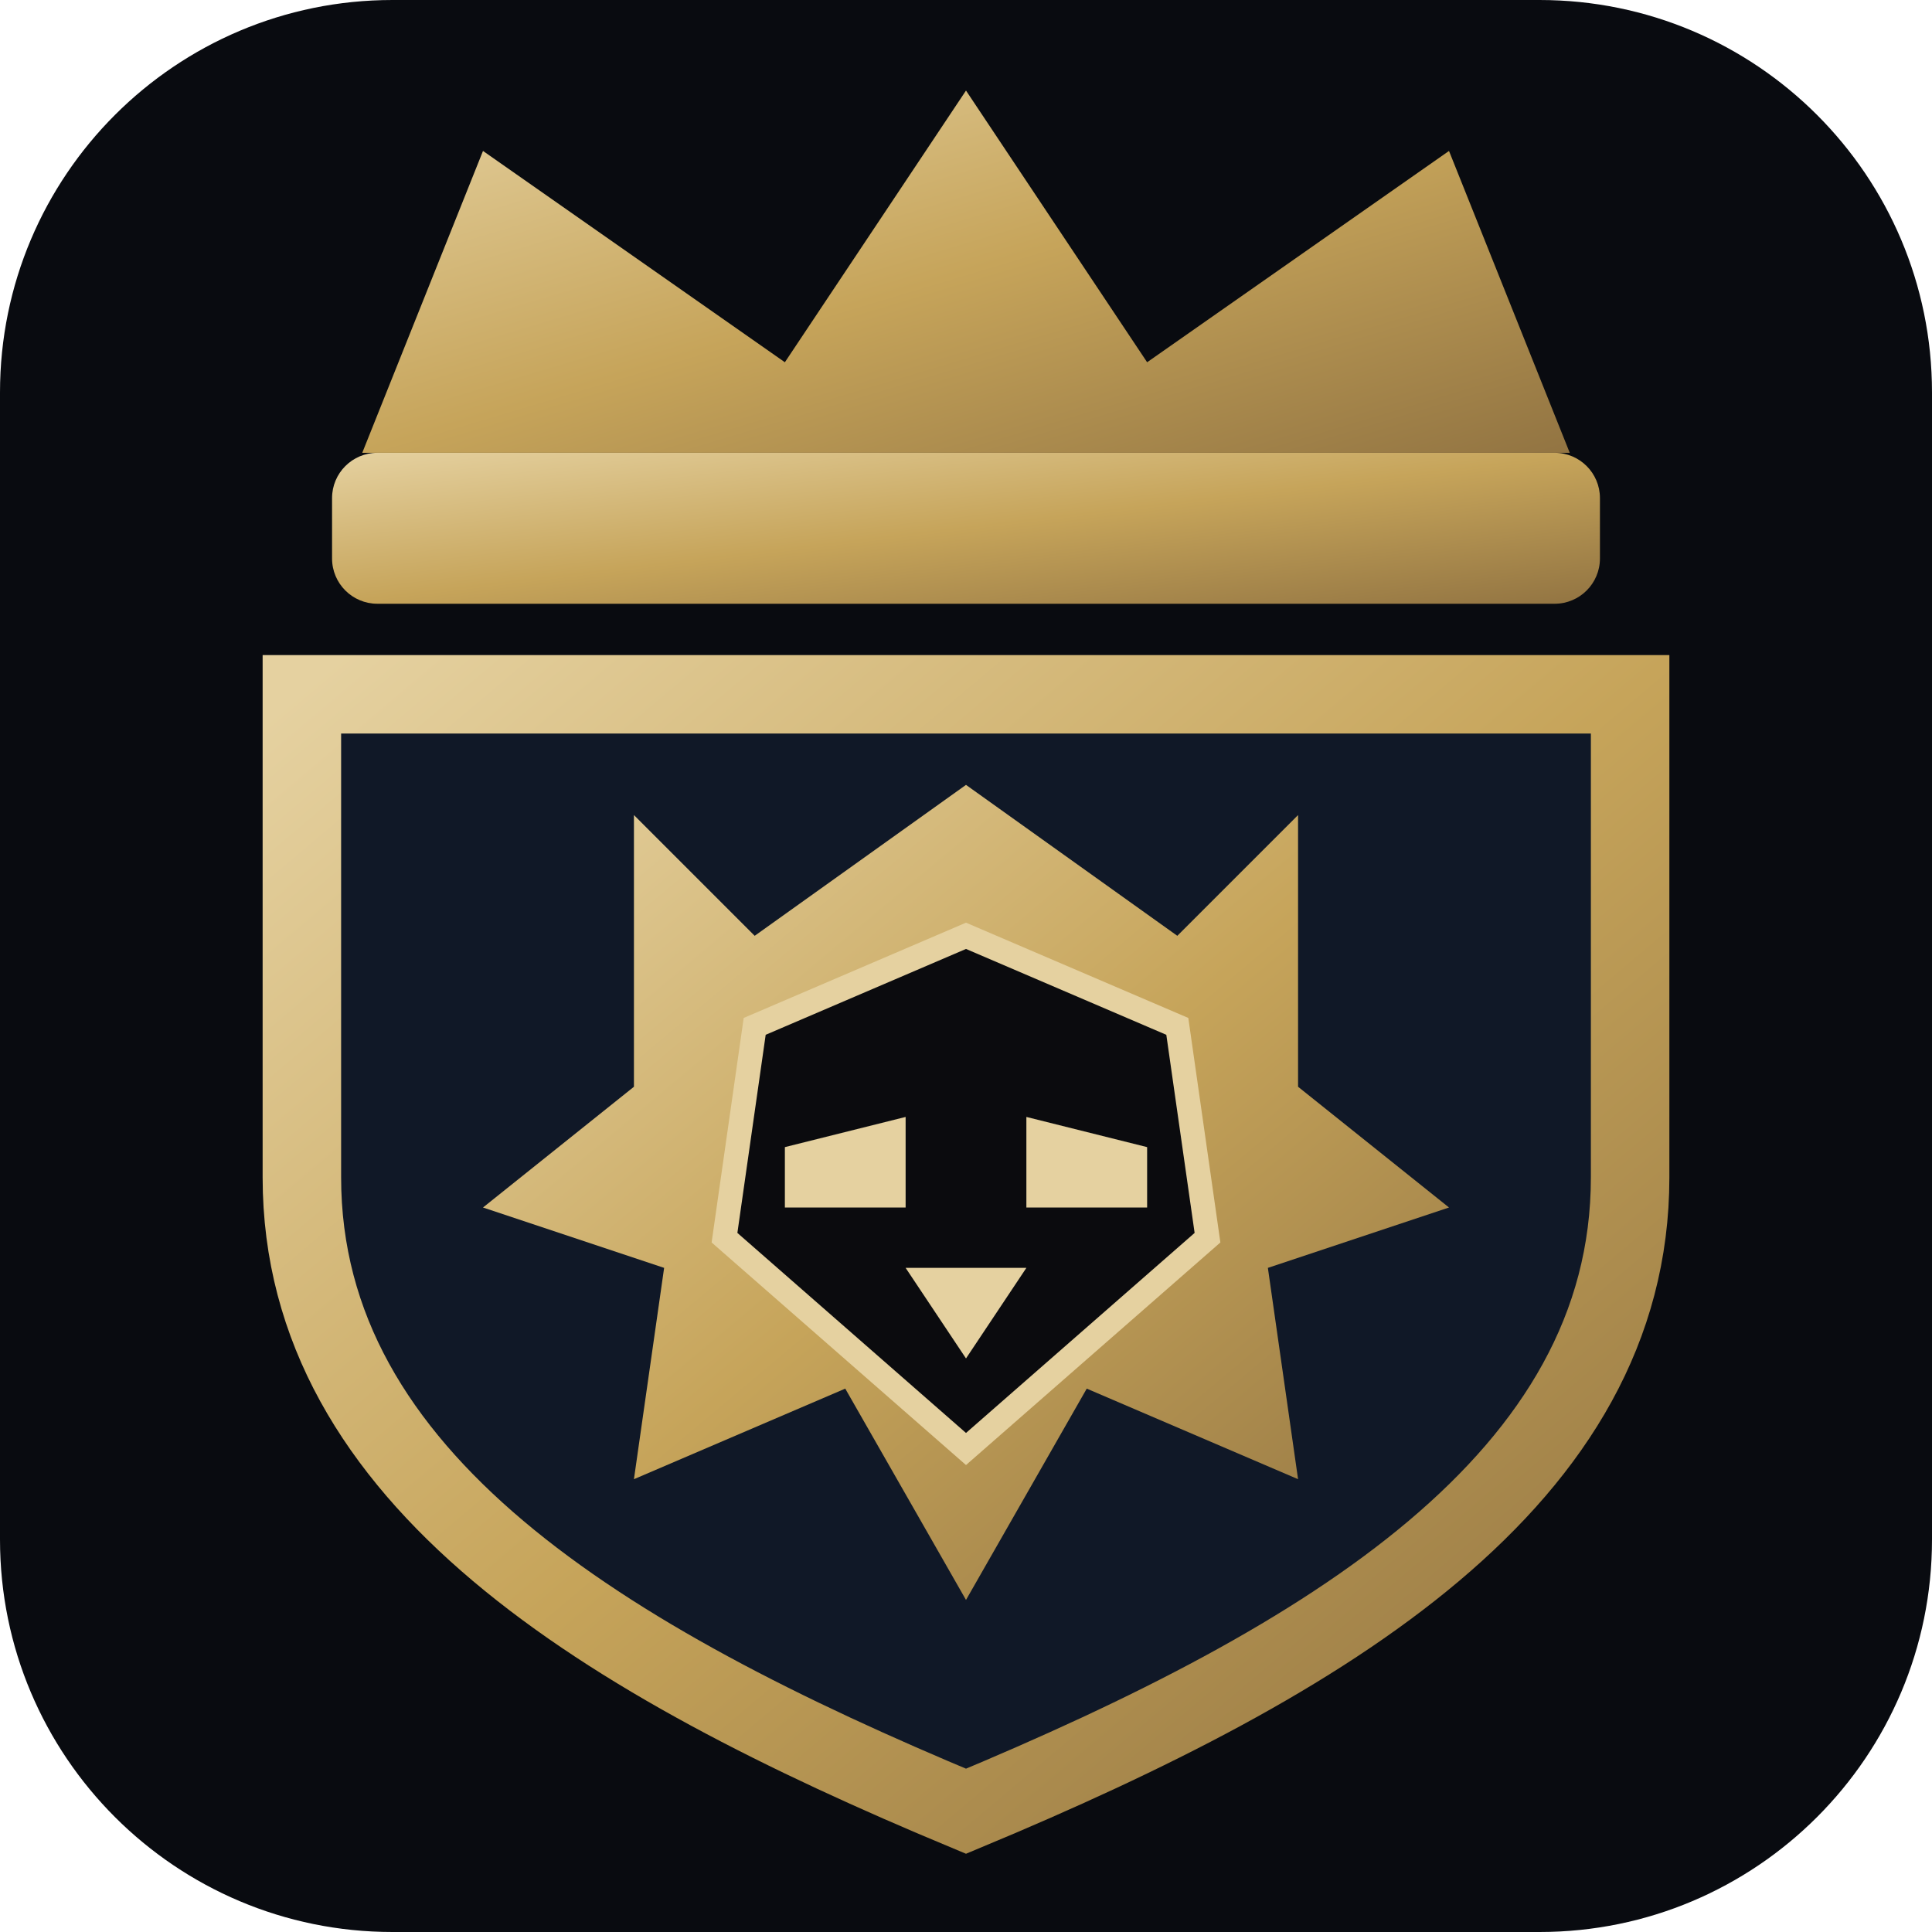
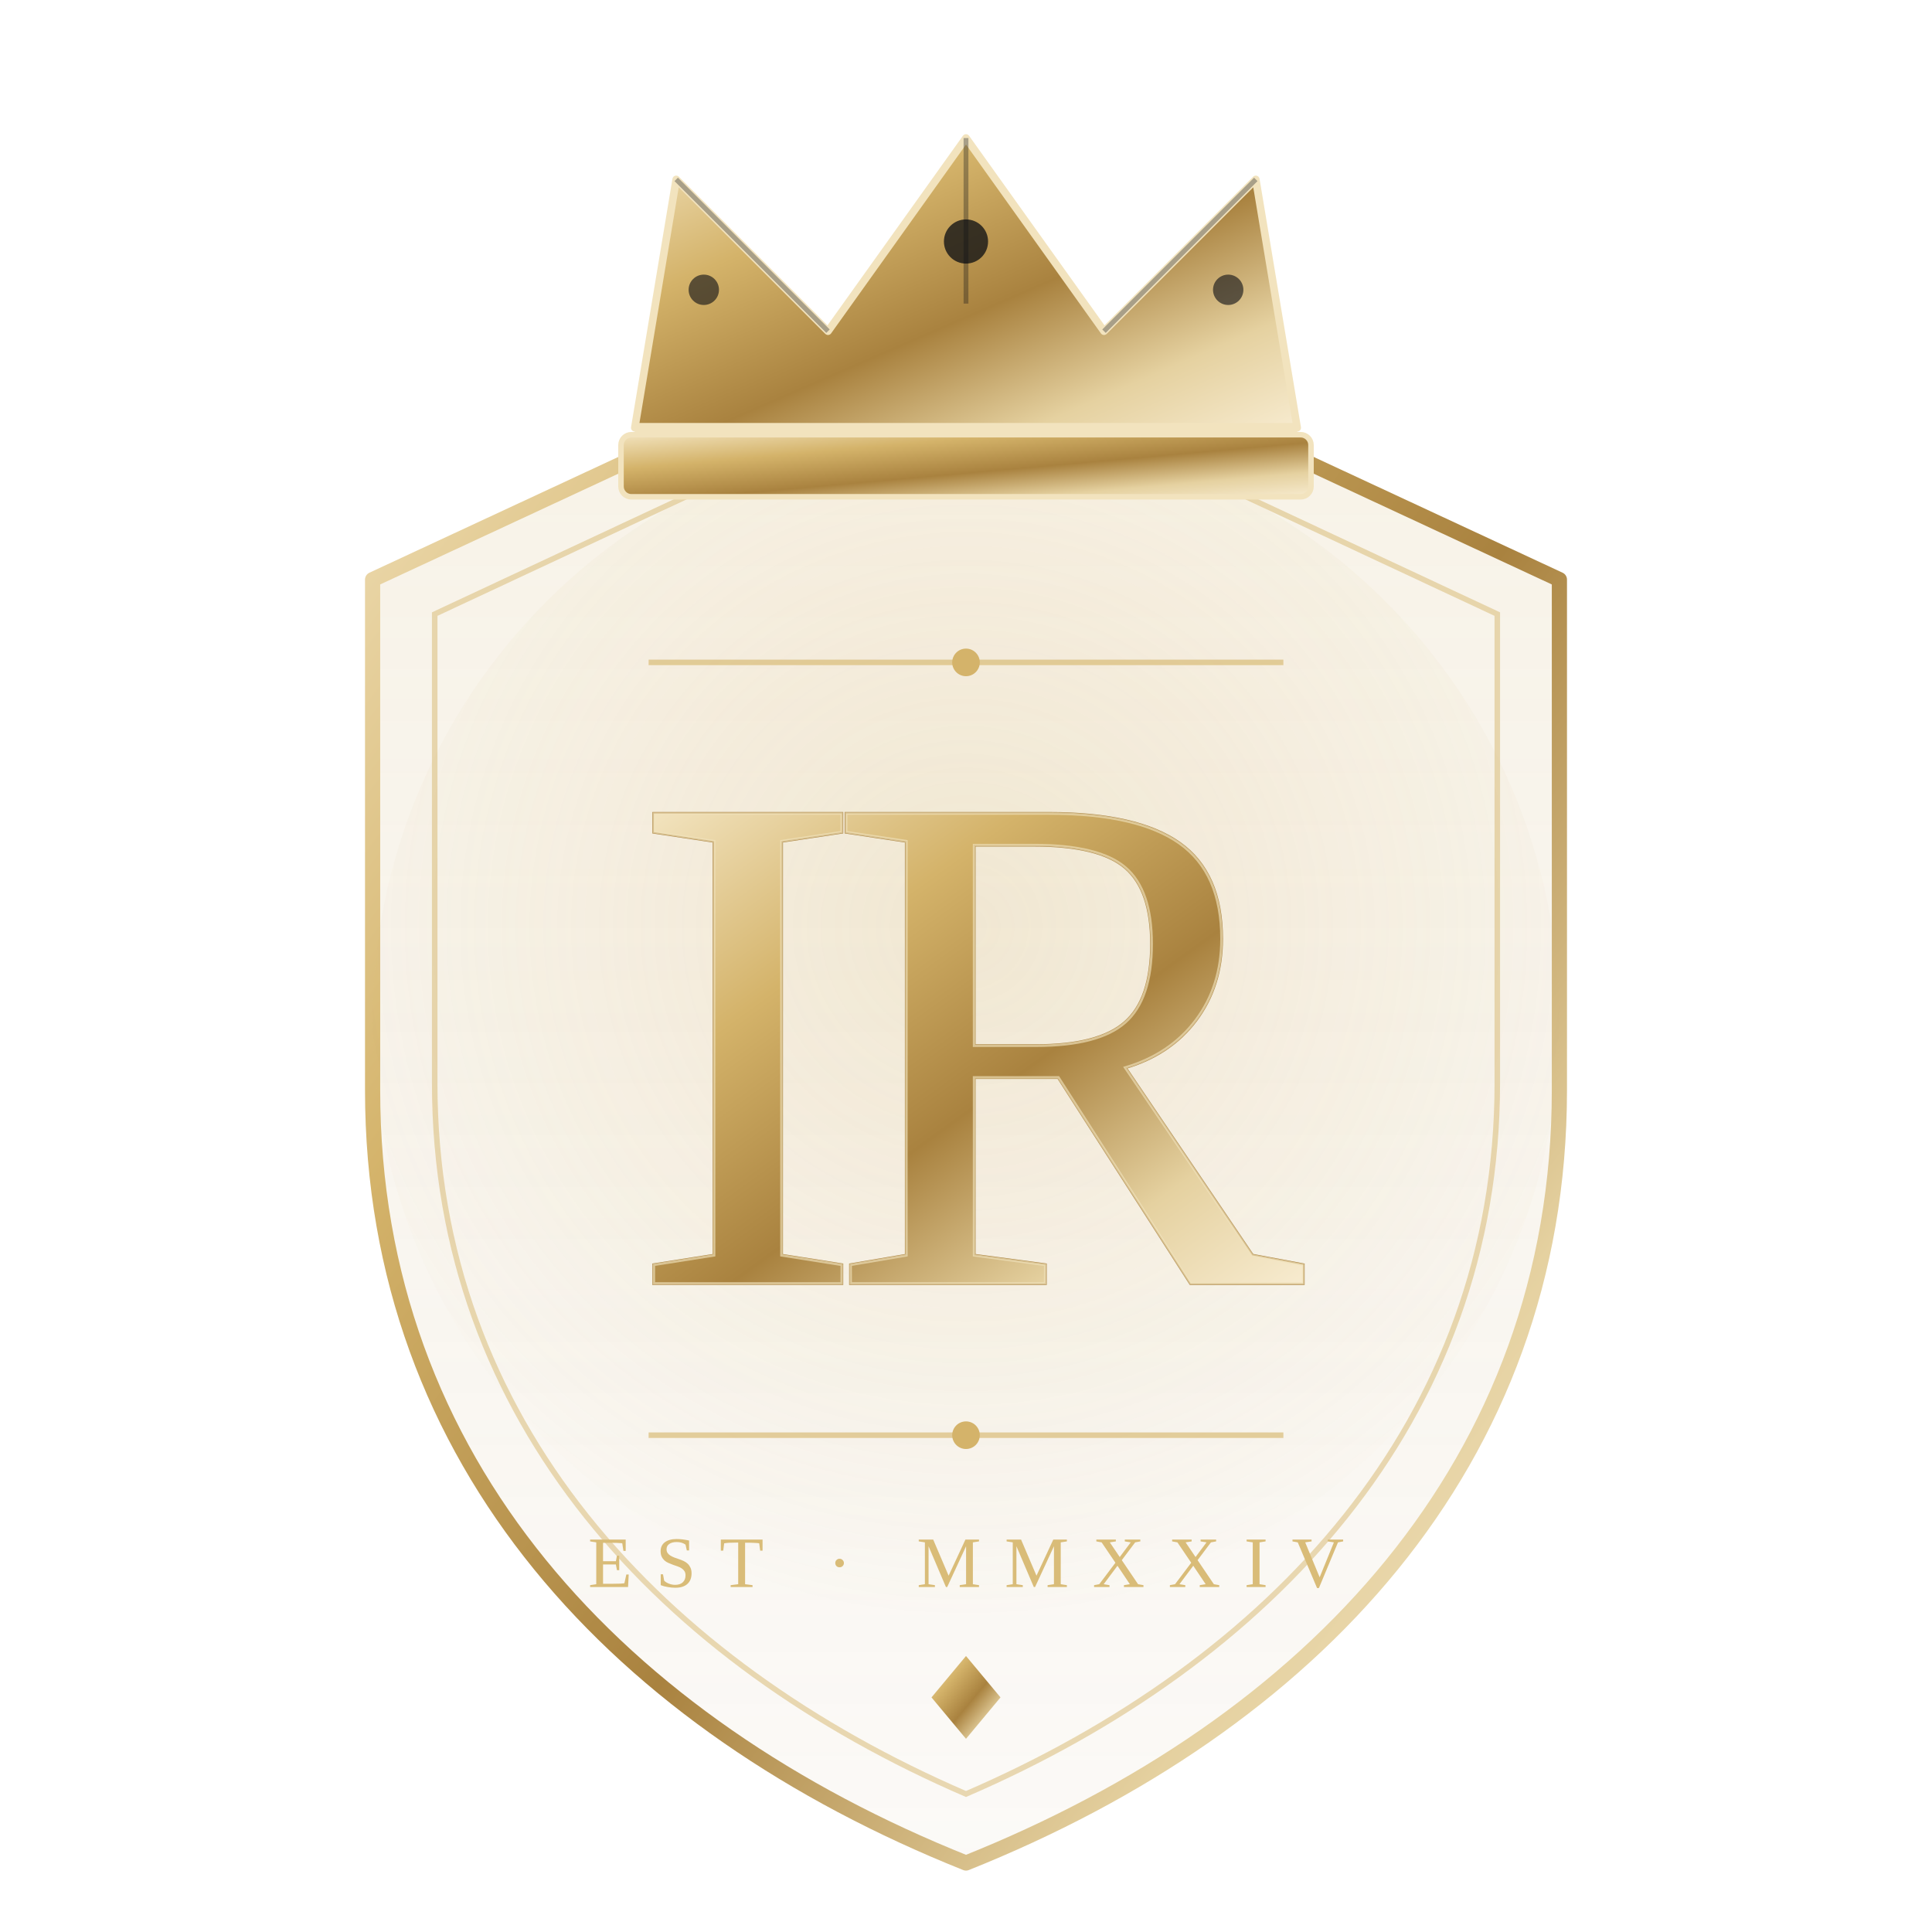
- <svg xmlns="http://www.w3.org/2000/svg" viewBox="0 0 64 64">
+ <svg xmlns="http://www.w3.org/2000/svg" viewBox="0 0 240 280" width="64" height="64" role="img" aria-label="Imperial Royal monogram">
  <defs>
-     <linearGradient id="g" x1="0" y1="0" x2="1" y2="1">
-       <stop offset="0" stop-color="#E5D1A0" />
-       <stop offset="0.5" stop-color="#C6A45A" />
-       <stop offset="1" stop-color="#927442" />
+     <linearGradient id="ir-gold-foil" x1="0" y1="0" x2="1" y2="1">
+       <stop offset="0" stop-color="#F2E3BE" />
+       <stop offset=".28" stop-color="#D4B36A" />
+       <stop offset=".56" stop-color="#A9823F" />
+       <stop offset=".80" stop-color="#E5D1A0" />
+       <stop offset="1" stop-color="#F7EBCF" />
    </linearGradient>
+     <linearGradient id="ir-gold-shield" x1="0" y1="0" x2="0" y2="1">
+       <stop offset="0" stop-color="#D4B36A" stop-opacity=".16" />
+       <stop offset="1" stop-color="#A9823F" stop-opacity=".04" />
+     </linearGradient>
+     <radialGradient id="ir-gold-glow" cx=".5" cy=".42" r=".6">
+       <stop offset="0" stop-color="#D4B36A" stop-opacity=".20" />
+       <stop offset="1" stop-color="#D4B36A" stop-opacity="0" />
+     </radialGradient>
  </defs>
-   <rect width="64" height="64" rx="13" fill="#090B10" />
-   <path d="M12 15 L16 5 L26 12 L32 3 L38 12 L48 5 L52 15 Z" fill="url(#g)" />
-   <rect x="11" y="15" width="42" height="5" rx="1.5" fill="url(#g)" />
-   <path d="M10 23 H54 V39 C54 49 44 55 32 60 C20 55 10 49 10 39 Z" fill="#101827" stroke="url(#g)" stroke-width="2.6" />
-   <path d="M32 26 L39 31 L43 27 L43 36 L48 40 L42 42 L43 49 L36 46 L32 53 L28 46 L21 49 L22 42 L16 40 L21 36 L21 27 L25 31 Z" fill="url(#g)" />
-   <path d="M25 34 L32 31 L39 34 L40 41 L32 48 L24 41 Z" fill="#0B0B0E" stroke="#E5D1A0" stroke-width="0.8" />
-   <path d="M26 38 L30 37 L30 40 L26 40 Z M38 38 L34 37 L34 40 L38 40 Z" fill="#E5D1A0" />
-   <path d="M30 42 L34 42 L32 45 Z" fill="#E5D1A0" />
+   <path d="M120 44 L206 84 V158 C206 212 170 250 120 270 C70 250 34 212 34 158 V84 Z" fill="url(#ir-gold-shield)" stroke="url(#ir-gold-foil)" stroke-width="2.2" stroke-linejoin="round" />
+   <path d="M120 53 L197 89 V157 C197 206 164 241 120 260 C76 241 43 206 43 157 V89 Z" fill="none" stroke="#D9BC78" stroke-width=".8" opacity=".55" />
+   <circle cx="120" cy="148" r="86" fill="url(#ir-gold-glow)" />
+   <path d="M72 62 L78 26 L100 48 L120 20 L140 48 L162 26 L168 62 Z" fill="url(#ir-gold-foil)" stroke="#F2E3BE" stroke-width="1.1" stroke-linejoin="round" />
+   <path d="M72 62 H168" stroke="#F2E3BE" stroke-width="1.4" />
+   <rect x="70" y="63" width="100" height="9" rx="1.5" fill="url(#ir-gold-foil)" stroke="#F2E3BE" stroke-width=".8" />
+   <circle cx="120" cy="35" r="3.2" fill="#0A0C12" opacity=".75" />
+   <circle cx="82" cy="42" r="2.2" fill="#0A0C12" opacity=".6" />
+   <circle cx="158" cy="42" r="2.2" fill="#0A0C12" opacity=".6" />
+   <path d="M120 20 V44 M78 26 L100 48 M162 26 L140 48" stroke="#0A0C12" stroke-width=".7" opacity=".32" />
+   <path d="M74 96 H166" stroke="#D9BC78" stroke-width=".8" opacity=".7" />
+   <path d="M74 208 H166" stroke="#D9BC78" stroke-width=".8" opacity=".7" />
+   <circle cx="120" cy="96" r="2" fill="#D4B36A" />
+   <circle cx="120" cy="208" r="2" fill="#D4B36A" />
+   <text x="120" y="186" text-anchor="middle" fill="url(#ir-gold-foil)" font-family="Georgia,'Times New Roman',serif" font-size="104" font-weight="400" letter-spacing="-6" style="paint-order:stroke" stroke="#A9823F" stroke-width=".45">IR</text>
+   <text x="120" y="186" text-anchor="middle" fill="none" stroke="#F2E3BE" stroke-width=".35" stroke-opacity=".65" font-family="Georgia,'Times New Roman',serif" font-size="104" font-weight="400" letter-spacing="-6">IR</text>
+   <text x="120" y="230" text-anchor="middle" fill="#D9BC78" font-family="Georgia,'Times New Roman',serif" font-size="10.5" letter-spacing="3.4">EST · MMXXIV</text>
+   <path d="M120 240 l5 6 -5 6 -5 -6 Z" fill="url(#ir-gold-foil)" />
</svg>
